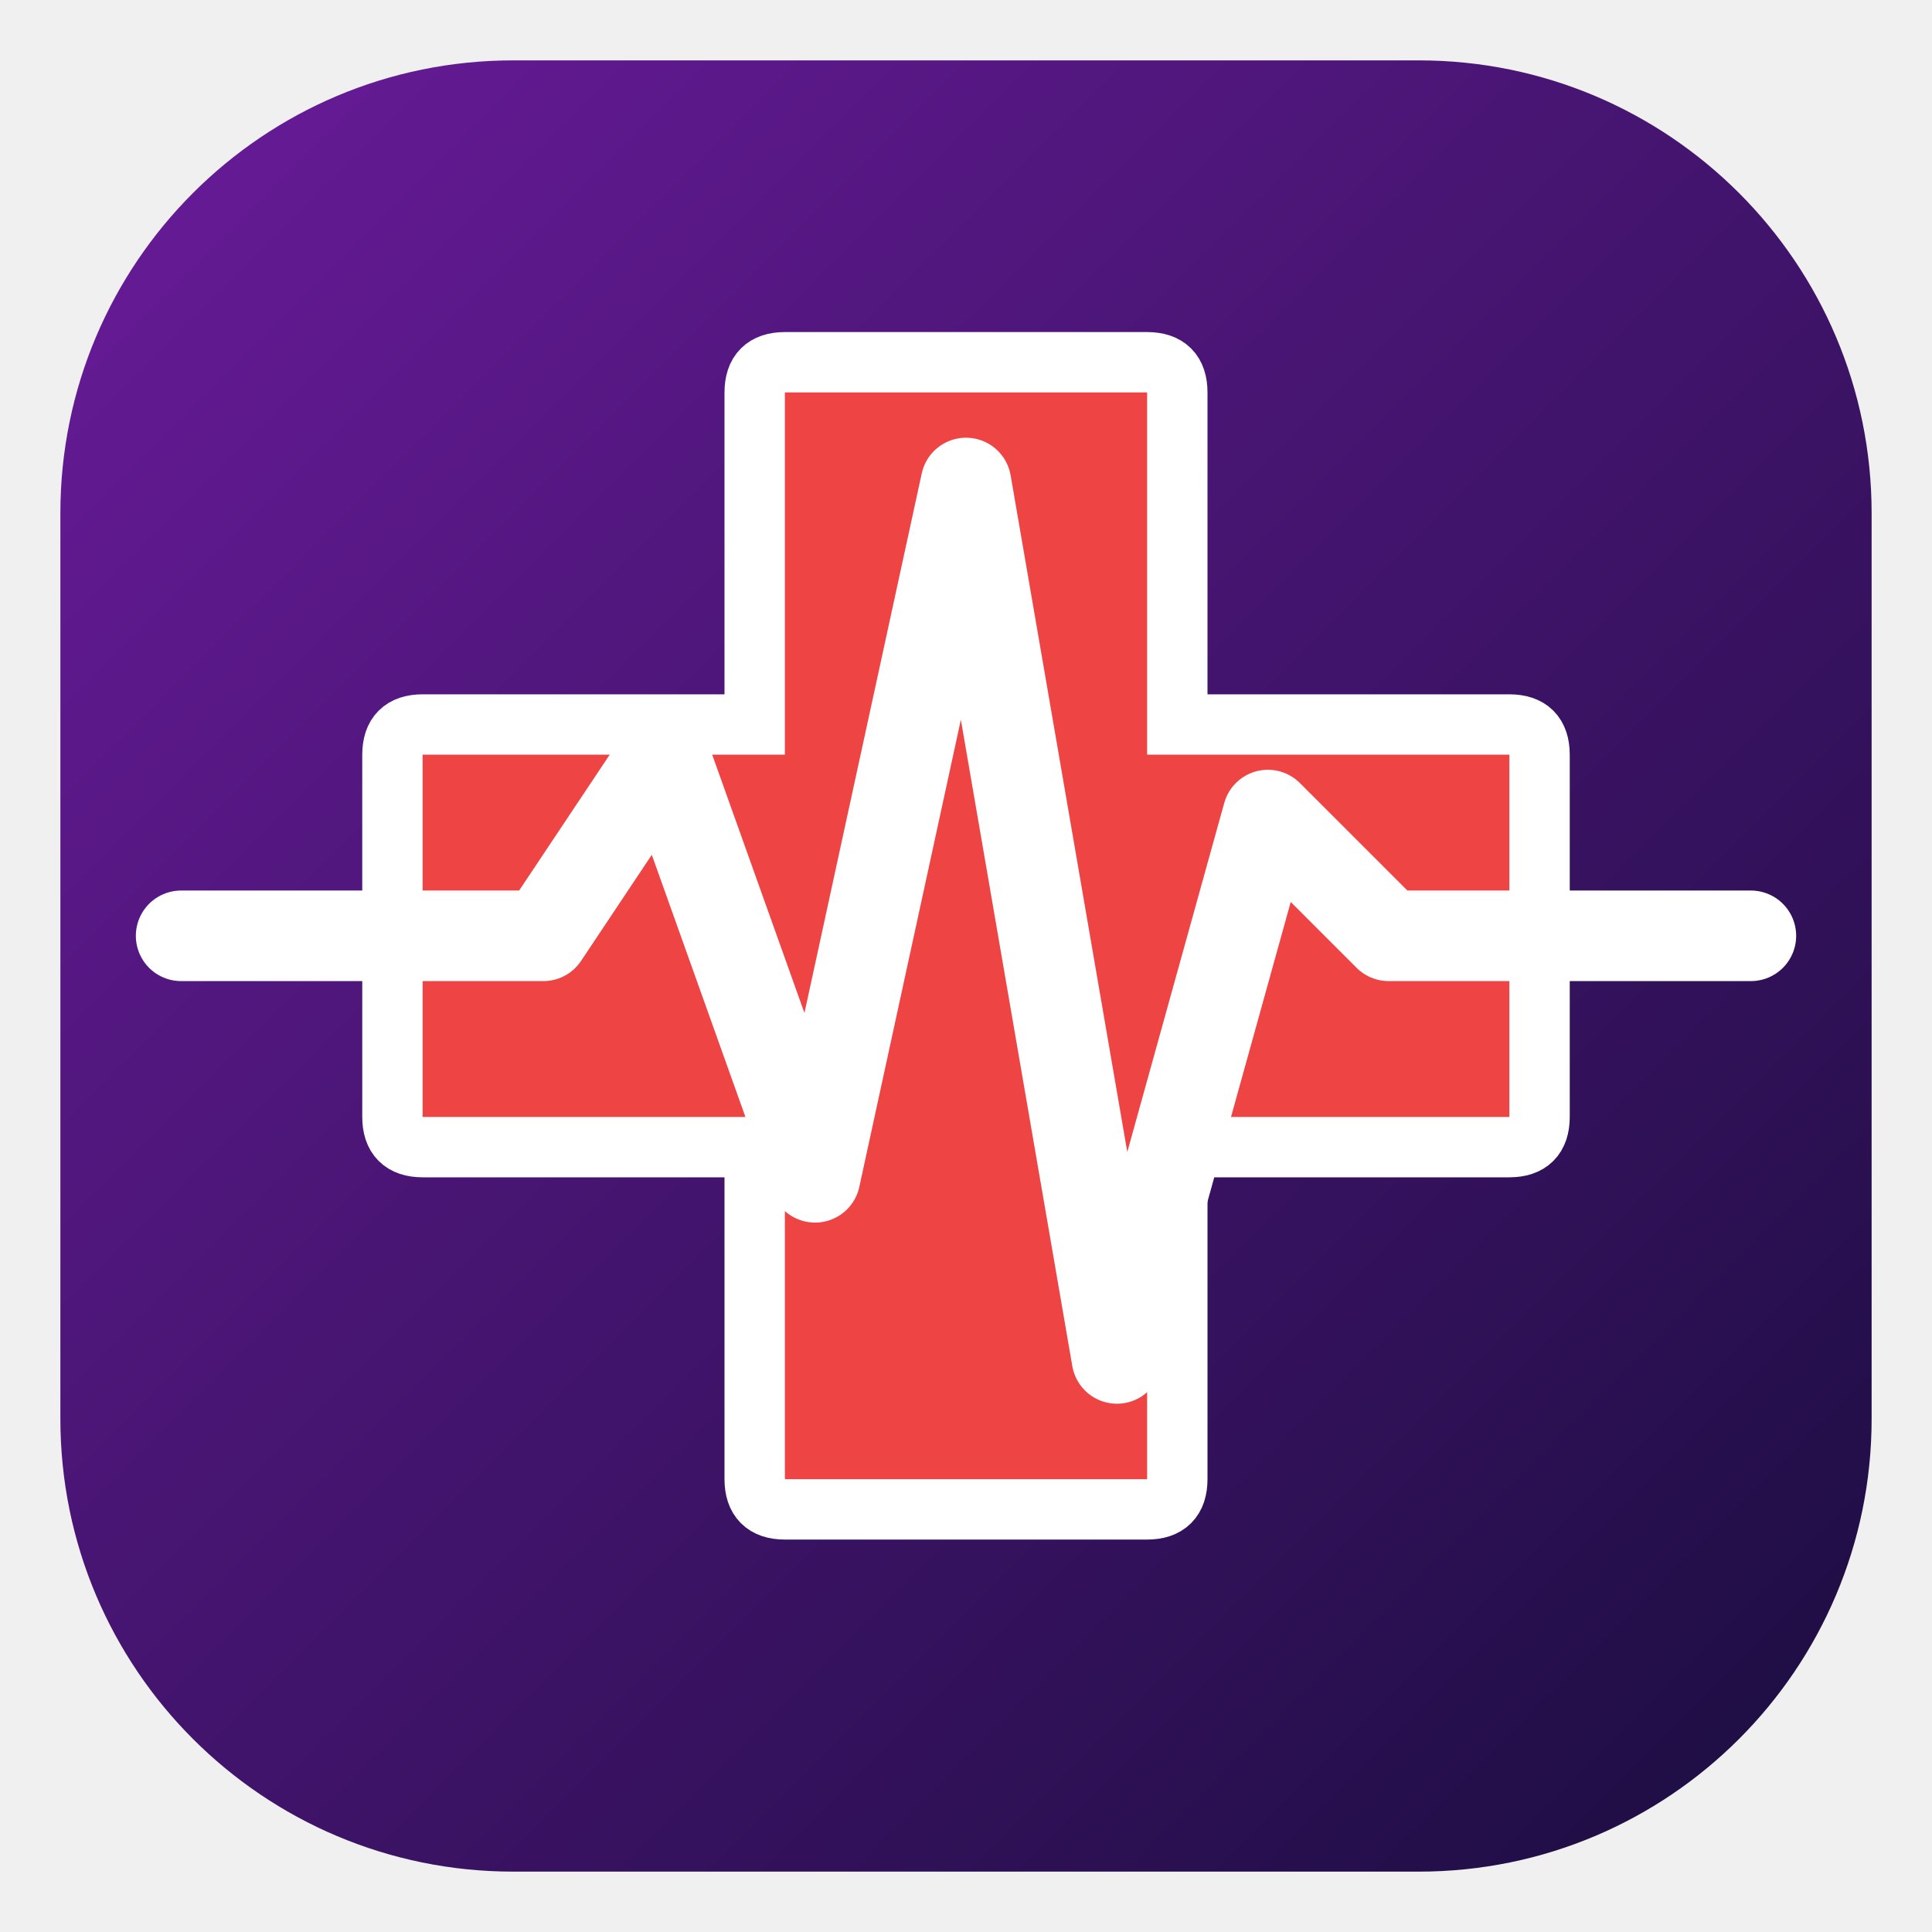
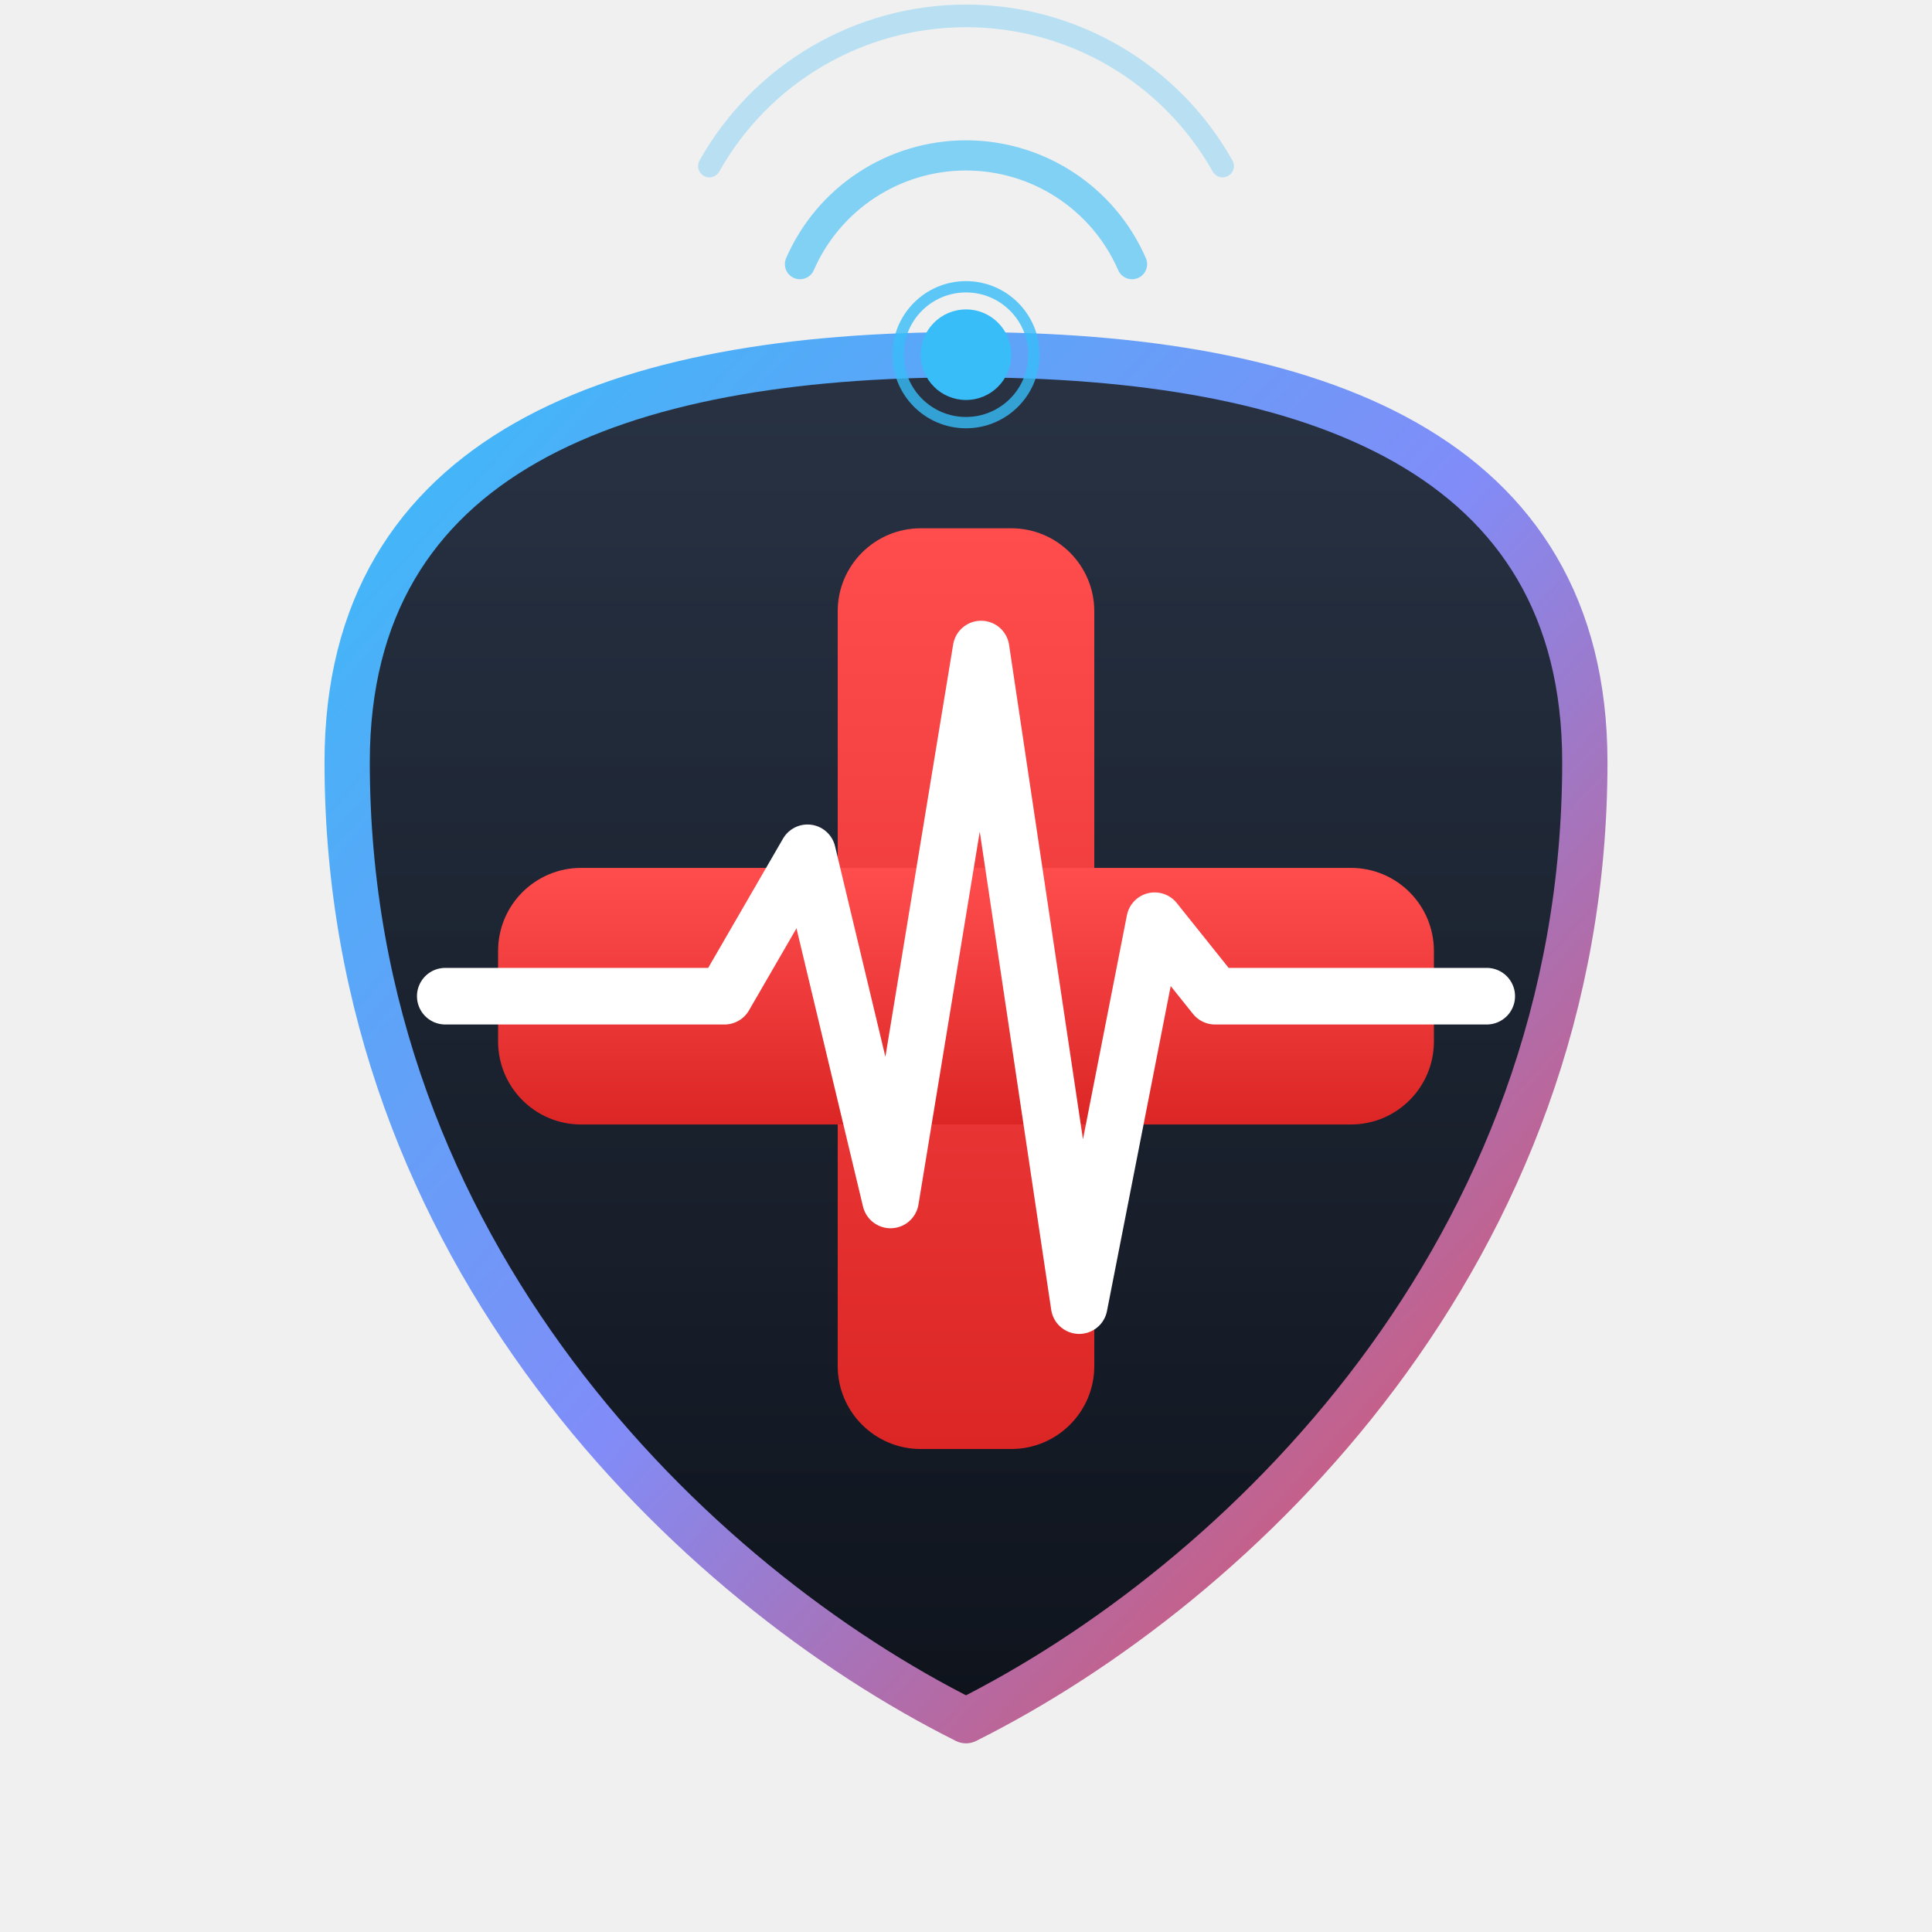
- <svg xmlns="http://www.w3.org/2000/svg" viewBox="0 0 128 128" width="100%" height="100%">
+ <svg xmlns="http://www.w3.org/2000/svg" viewBox="0 0 512 512" width="100%" height="100%">
  <defs>
-     <linearGradient id="favBg" x1="0%" y1="0%" x2="100%" y2="100%">
-       <stop offset="0%" stop-color="#6A1B9A" />
-       <stop offset="100%" stop-color="#1A0D3F" />
+     <linearGradient id="glyphShieldFill" x1="0%" y1="0%" x2="0%" y2="100%">
+       <stop offset="0%" stop-color="#1E293B" stop-opacity="0.95" />
+       <stop offset="100%" stop-color="#090E17" stop-opacity="0.98" />
+     </linearGradient>
+     <linearGradient id="glyphShieldRim" x1="0%" y1="0%" x2="100%" y2="100%">
+       <stop offset="0%" stop-color="#38BDF8" />
+       <stop offset="50%" stop-color="#818CF8" />
+       <stop offset="100%" stop-color="#EF4444" />
+     </linearGradient>
+     <linearGradient id="glyphCross" x1="0%" y1="0%" x2="0%" y2="100%">
+       <stop offset="0%" stop-color="#FF4D4D" />
+       <stop offset="100%" stop-color="#DC2626" />
    </linearGradient>
  </defs>
-   <rect x="4" y="4" width="120" height="120" rx="30" fill="url(#favBg)" />
-   <path d="M 52,24 L 76,24 Q 78,24 78,26 L 78,48 L 100,48 Q 102,48 102,50 L 102,74 Q 102,76 100,76 L 78,76 L 78,98 Q 78,100 76,100 L 52,100 Q 50,100 50,98 L 50,76 L 28,76 Q 26,76 26,74 L 26,50 Q 26,48 28,48 L 50,48 L 50,26 Q 50,24 52,24 Z" fill="#EF4444" stroke="#FFFFFF" stroke-width="4" />
-   <path d="M 12,62 L 36,62 L 44,50 L 54,78 L 64,32 L 74,90 L 84,54 L 92,62 L 116,62" fill="none" stroke="#FFFFFF" stroke-width="6" stroke-linecap="round" stroke-linejoin="round" />
+   <path d="M 212, 70 A 48,48 0 0,1 300, 70" fill="none" stroke="#38BDF8" stroke-width="8" stroke-linecap="round" stroke-opacity="0.6" />
+   <path d="M 188, 44 A 78,78 0 0,1 324, 44" fill="none" stroke="#38BDF8" stroke-width="6" stroke-linecap="round" stroke-opacity="0.3" />
+   <path d="M 256, 94 C 348, 94 420, 120 420, 202 C 420, 332 328, 420 256, 456 C 184, 420 92, 332 92, 202 C 92, 120 164, 94 256, 94 Z" fill="url(#glyphShieldFill)" stroke="url(#glyphShieldRim)" stroke-width="12" stroke-linejoin="round" />
+   <rect x="222" y="140" width="68" height="244" rx="22" fill="url(#glyphCross)" />
+   <rect x="132" y="230" width="248" height="68" rx="22" fill="url(#glyphCross)" />
+   <path d="M 118, 264 L 192, 264 L 214, 226 L 236, 318 L 260, 172 L 286, 346 L 306, 244 L 322, 264 L 394, 264" fill="none" stroke="#FFFFFF" stroke-width="15" stroke-linecap="round" stroke-linejoin="round" />
+   <circle cx="256" cy="94" r="12" fill="#38BDF8" />
+   <circle cx="256" cy="94" r="18" fill="none" stroke="#38BDF8" stroke-width="3" stroke-opacity="0.8" />
</svg>
